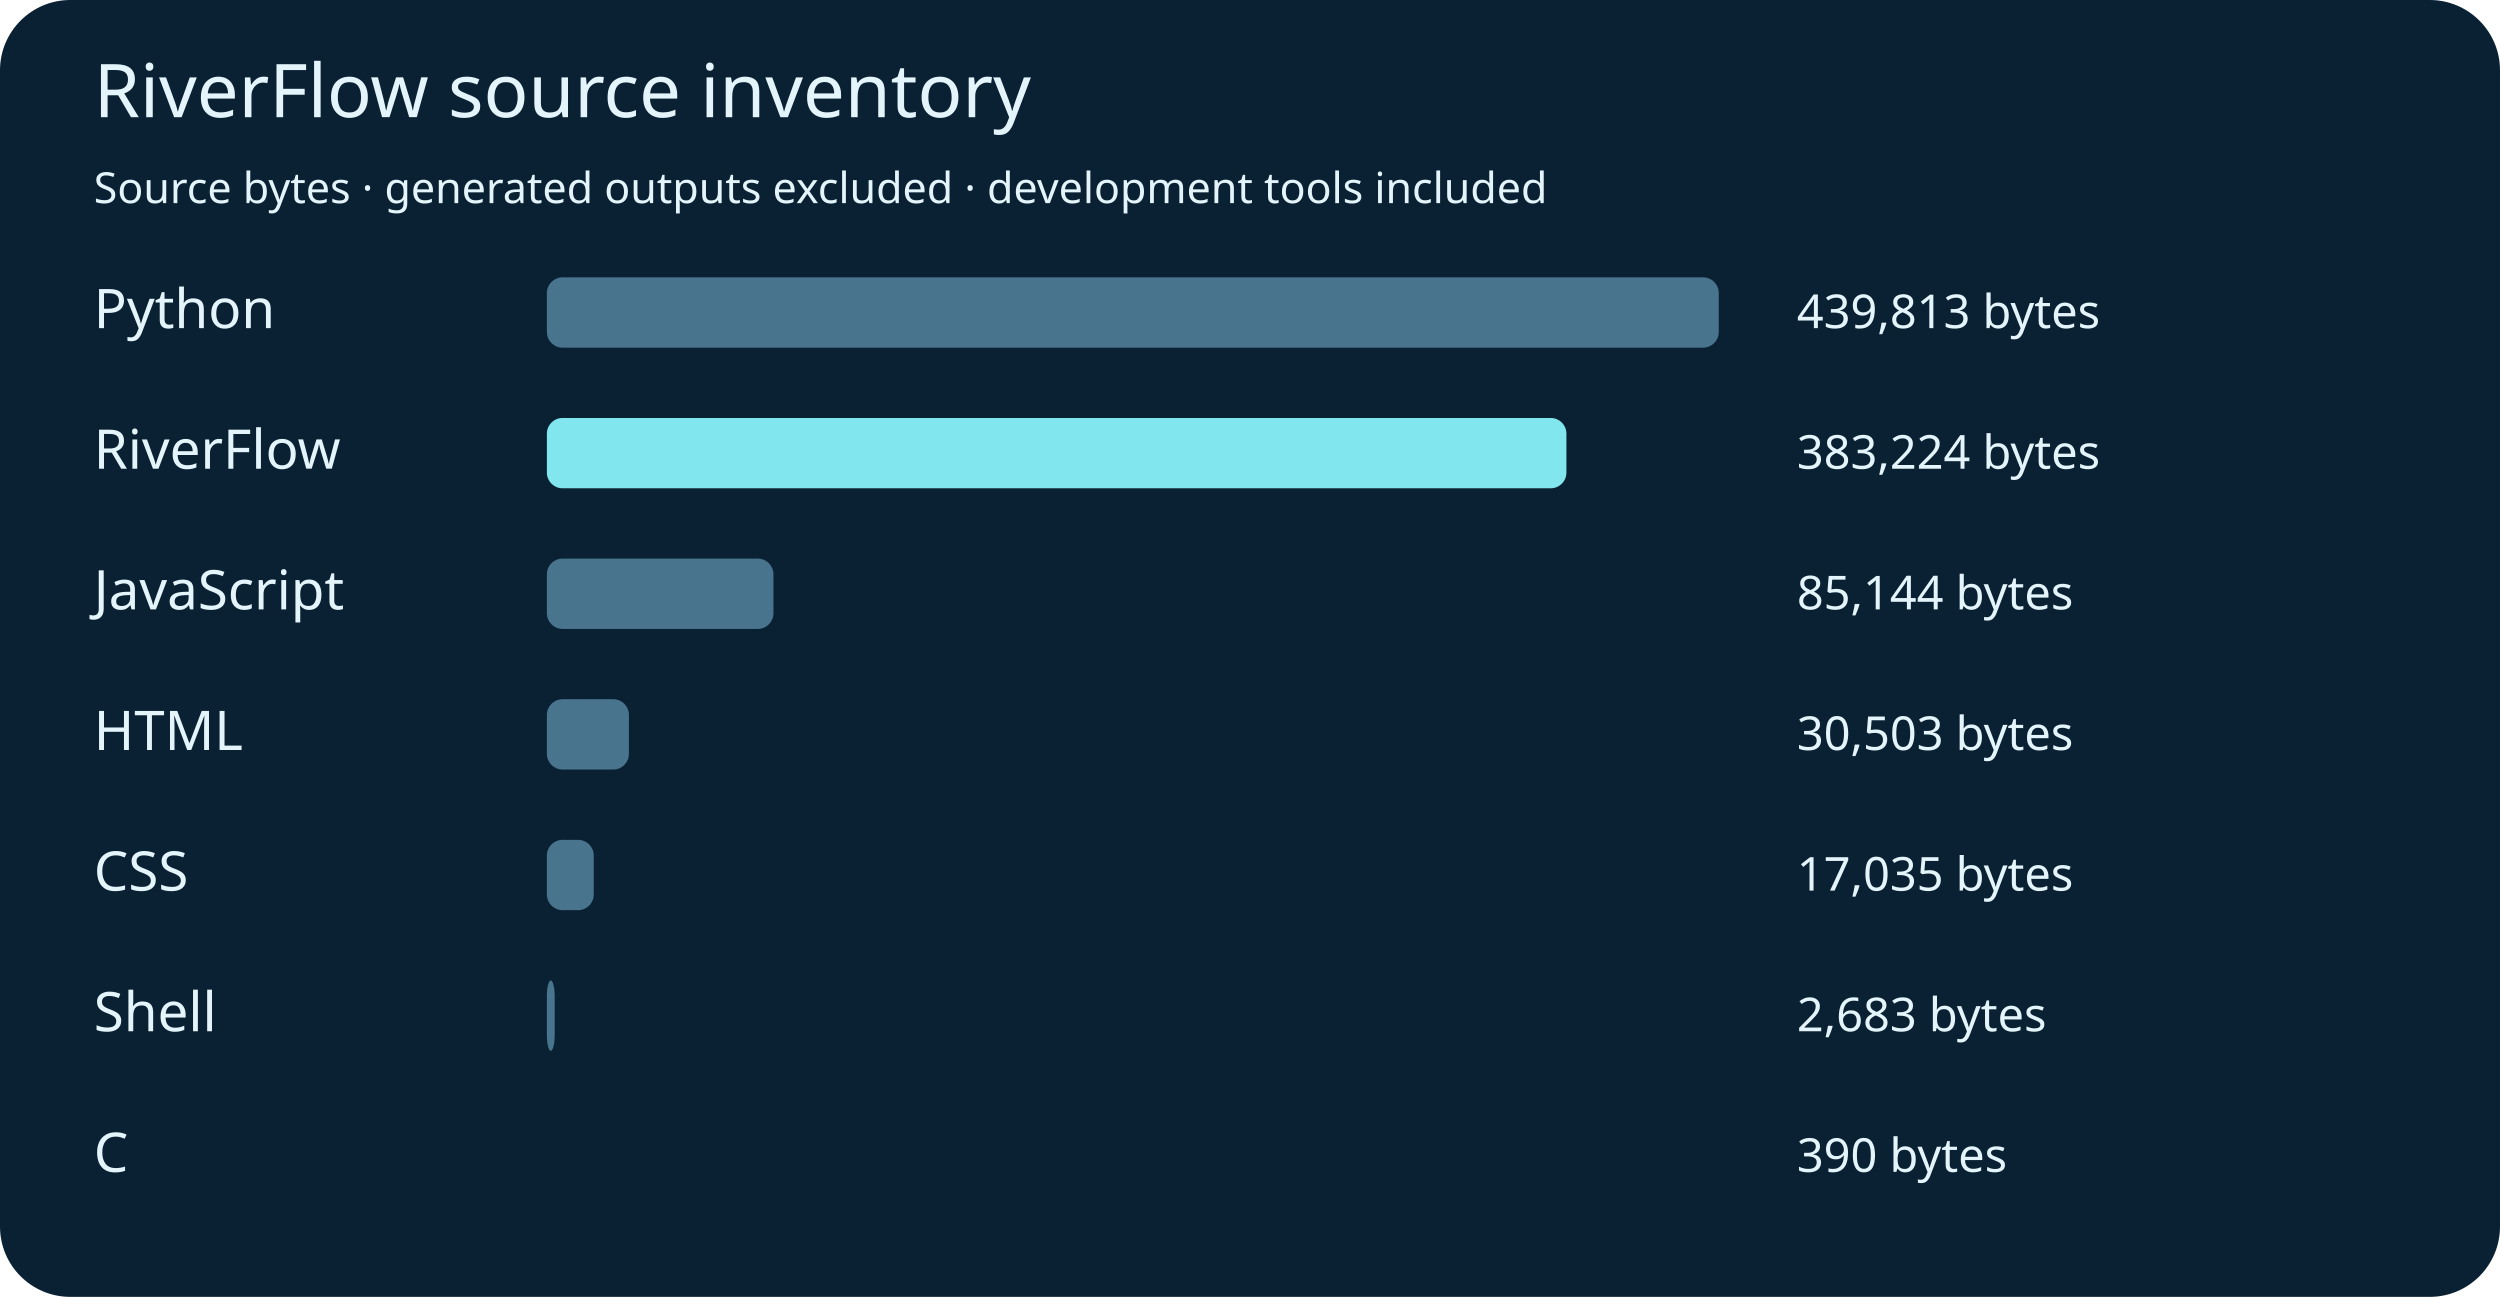
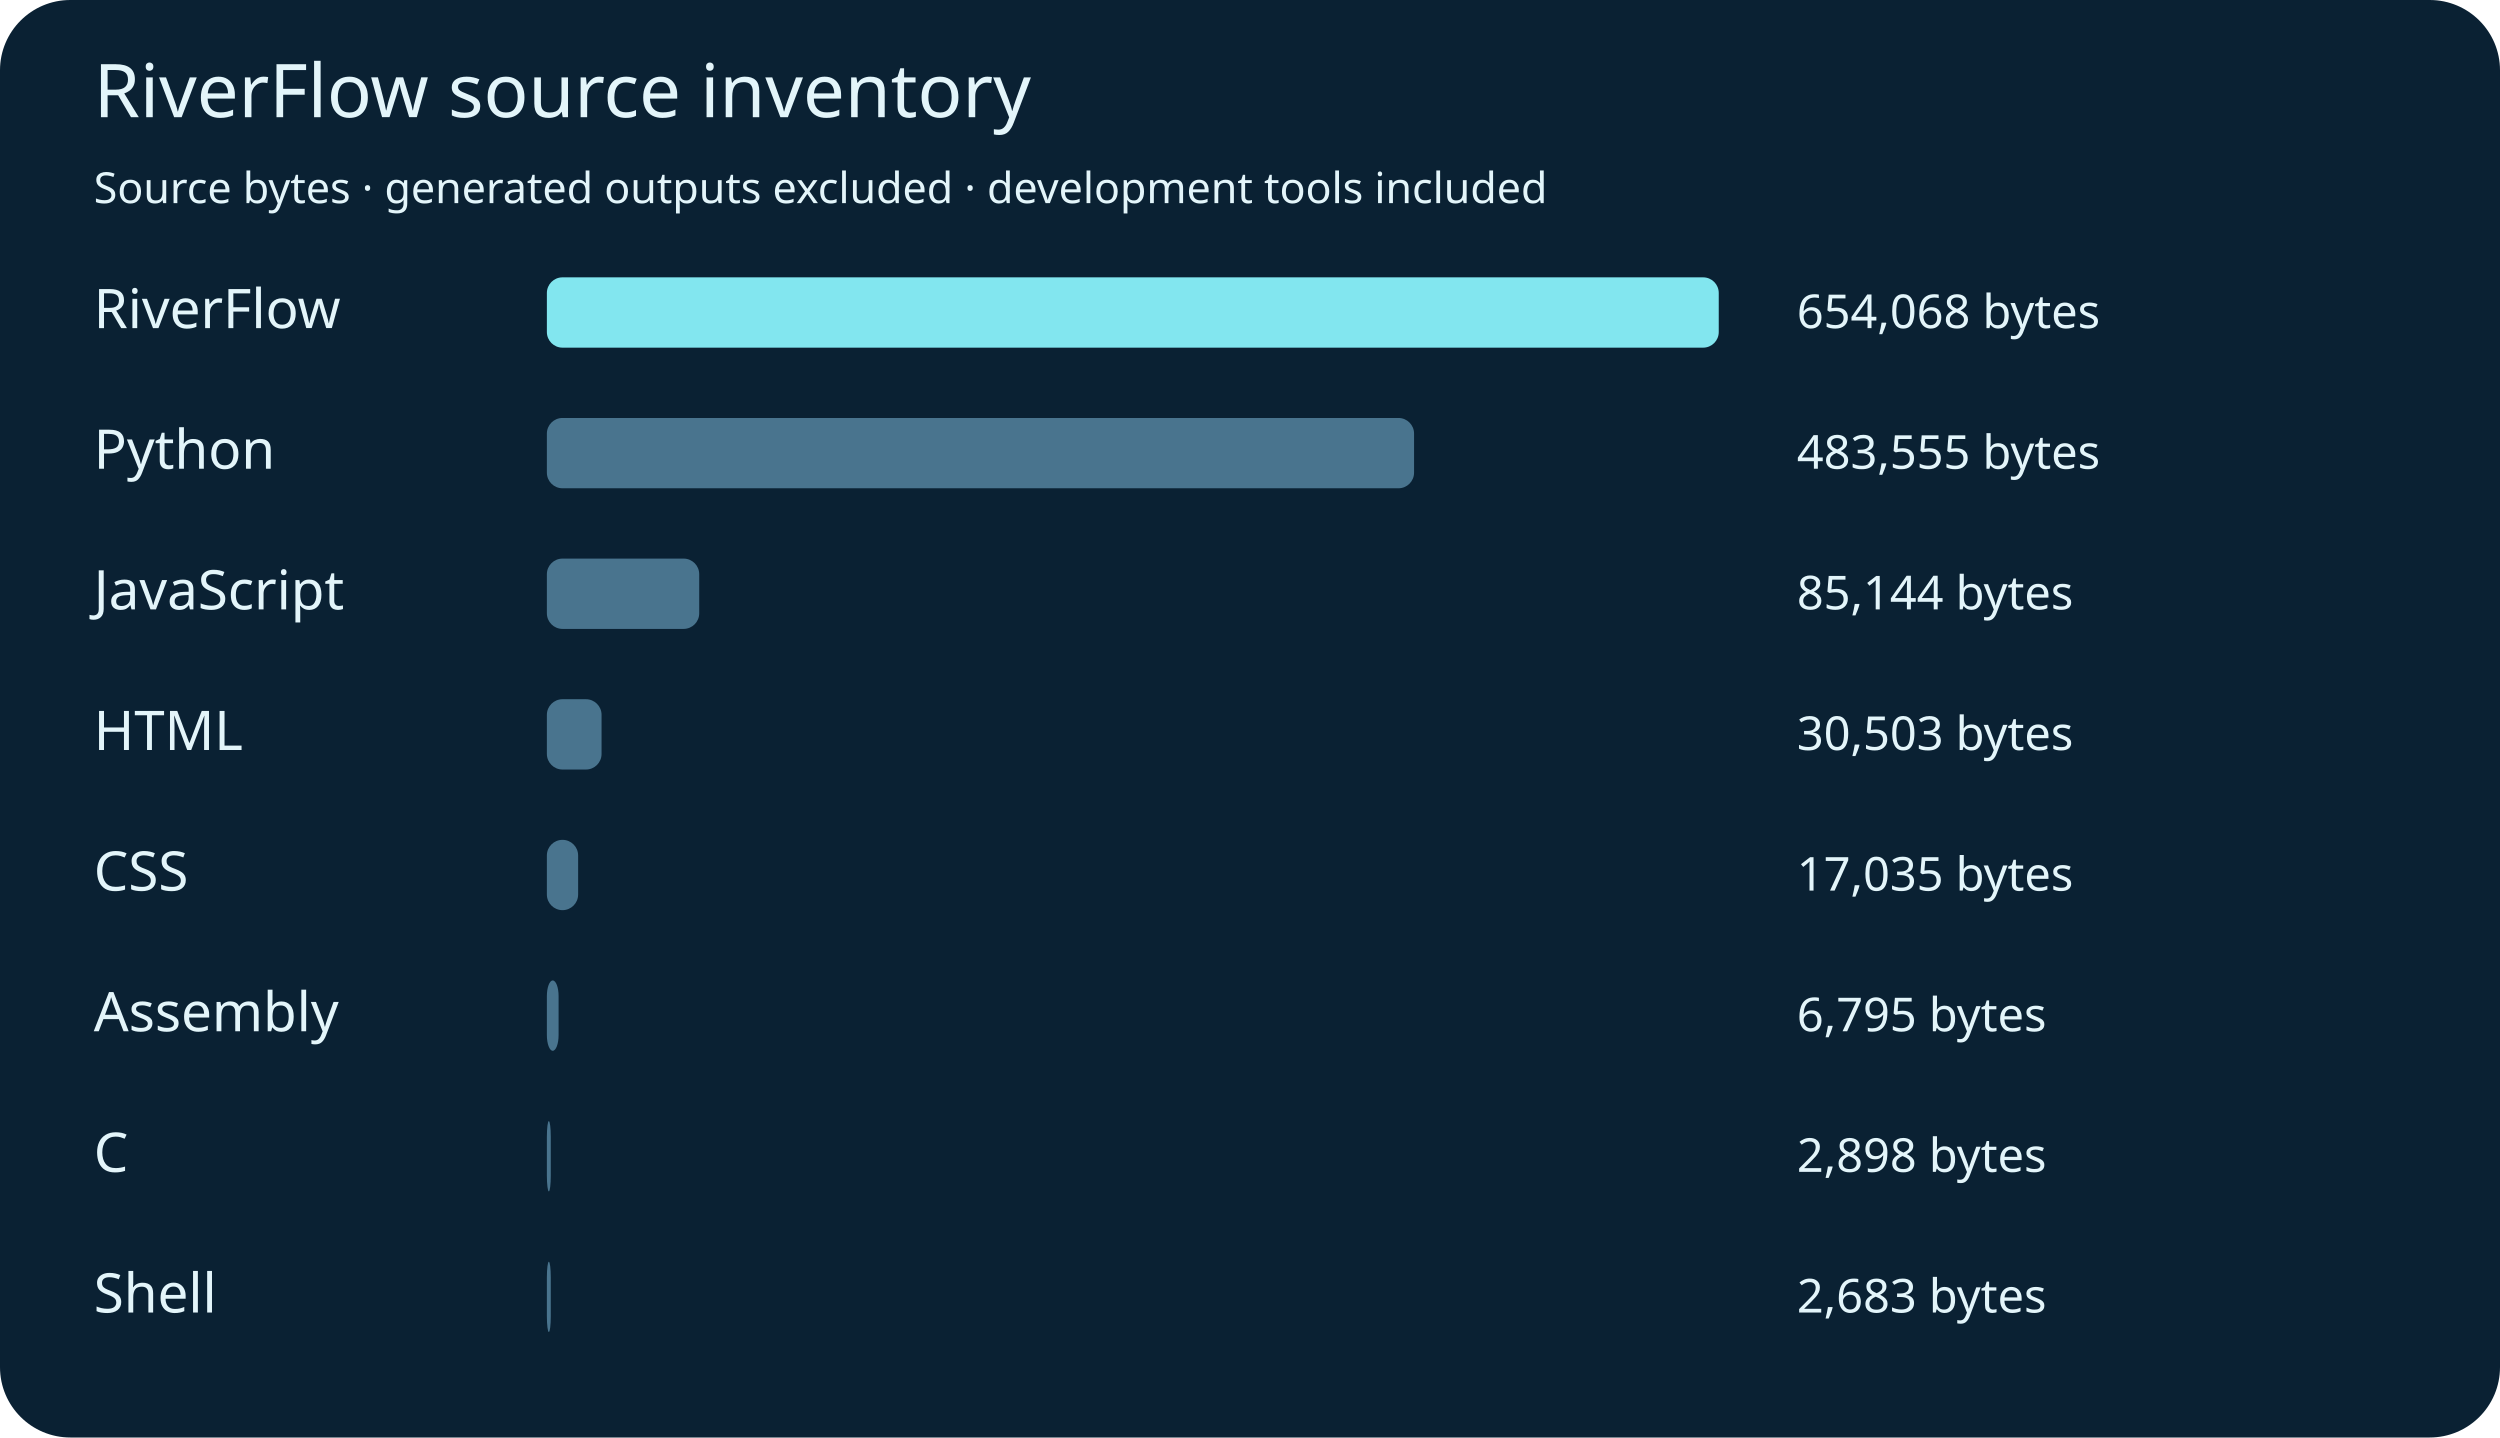
- <svg xmlns="http://www.w3.org/2000/svg" width="640" height="332" viewBox="0 0 640 332">
-   <rect width="640" height="332" rx="18" fill="#0a2133" />
+ <svg xmlns="http://www.w3.org/2000/svg" width="640" height="368" viewBox="0 0 640 368">
+   <rect width="640" height="368" rx="18" fill="#0a2133" />
  <g font-family="sans-serif" fill="#e3f5fa">
    <text x="24" y="30" font-size="19">RiverFlow source inventory</text>
    <text x="24" y="52" font-size="11">Source bytes · generated outputs excluded · development tools included</text>
-     <text x="24" y="84" font-size="14">Python</text>
-     <rect x="140" y="71" width="300" height="18" rx="4" fill="#49748e" />
-     <text x="460" y="84" font-size="12">439,813 bytes</text>
-     <text x="24" y="120" font-size="14">RiverFlow</text>
-     <rect x="140" y="107" width="261" height="18" rx="4" fill="#82e6ef" />
-     <text x="460" y="120" font-size="12">383,224 bytes</text>
+     <text x="24" y="84" font-size="14">RiverFlow</text>
+     <rect x="140" y="71" width="300" height="18" rx="4" fill="#82e6ef" />
+     <text x="460" y="84" font-size="12">654,068 bytes</text>
+     <text x="24" y="120" font-size="14">Python</text>
+     <rect x="140" y="107" width="222" height="18" rx="4" fill="#49748e" />
+     <text x="460" y="120" font-size="12">483,555 bytes</text>
    <text x="24" y="156" font-size="14">JavaScript</text>
-     <rect x="140" y="143" width="58" height="18" rx="4" fill="#49748e" />
+     <rect x="140" y="143" width="39" height="18" rx="4" fill="#49748e" />
    <text x="460" y="156" font-size="12">85,144 bytes</text>
    <text x="24" y="192" font-size="14">HTML</text>
-     <rect x="140" y="179" width="21" height="18" rx="4" fill="#49748e" />
+     <rect x="140" y="179" width="14" height="18" rx="4" fill="#49748e" />
    <text x="460" y="192" font-size="12">30,503 bytes</text>
    <text x="24" y="228" font-size="14">CSS</text>
-     <rect x="140" y="215" width="12" height="18" rx="4" fill="#49748e" />
+     <rect x="140" y="215" width="8" height="18" rx="4" fill="#49748e" />
    <text x="460" y="228" font-size="12">17,035 bytes</text>
-     <text x="24" y="264" font-size="14">Shell</text>
-     <rect x="140" y="251" width="2" height="18" rx="4" fill="#49748e" />
-     <text x="460" y="264" font-size="12">2,683 bytes</text>
+     <text x="24" y="264" font-size="14">Assembly</text>
+     <rect x="140" y="251" width="3" height="18" rx="4" fill="#49748e" />
+     <text x="460" y="264" font-size="12">6,795 bytes</text>
    <text x="24" y="300" font-size="14">C</text>
-     <rect x="140" y="287" width="0" height="18" rx="4" fill="#49748e" />
-     <text x="460" y="300" font-size="12">390 bytes</text>
+     <rect x="140" y="287" width="1" height="18" rx="4" fill="#49748e" />
+     <text x="460" y="300" font-size="12">2,898 bytes</text>
+     <text x="24" y="336" font-size="14">Shell</text>
+     <rect x="140" y="323" width="1" height="18" rx="4" fill="#49748e" />
+     <text x="460" y="336" font-size="12">2,683 bytes</text>
  </g>
</svg>
